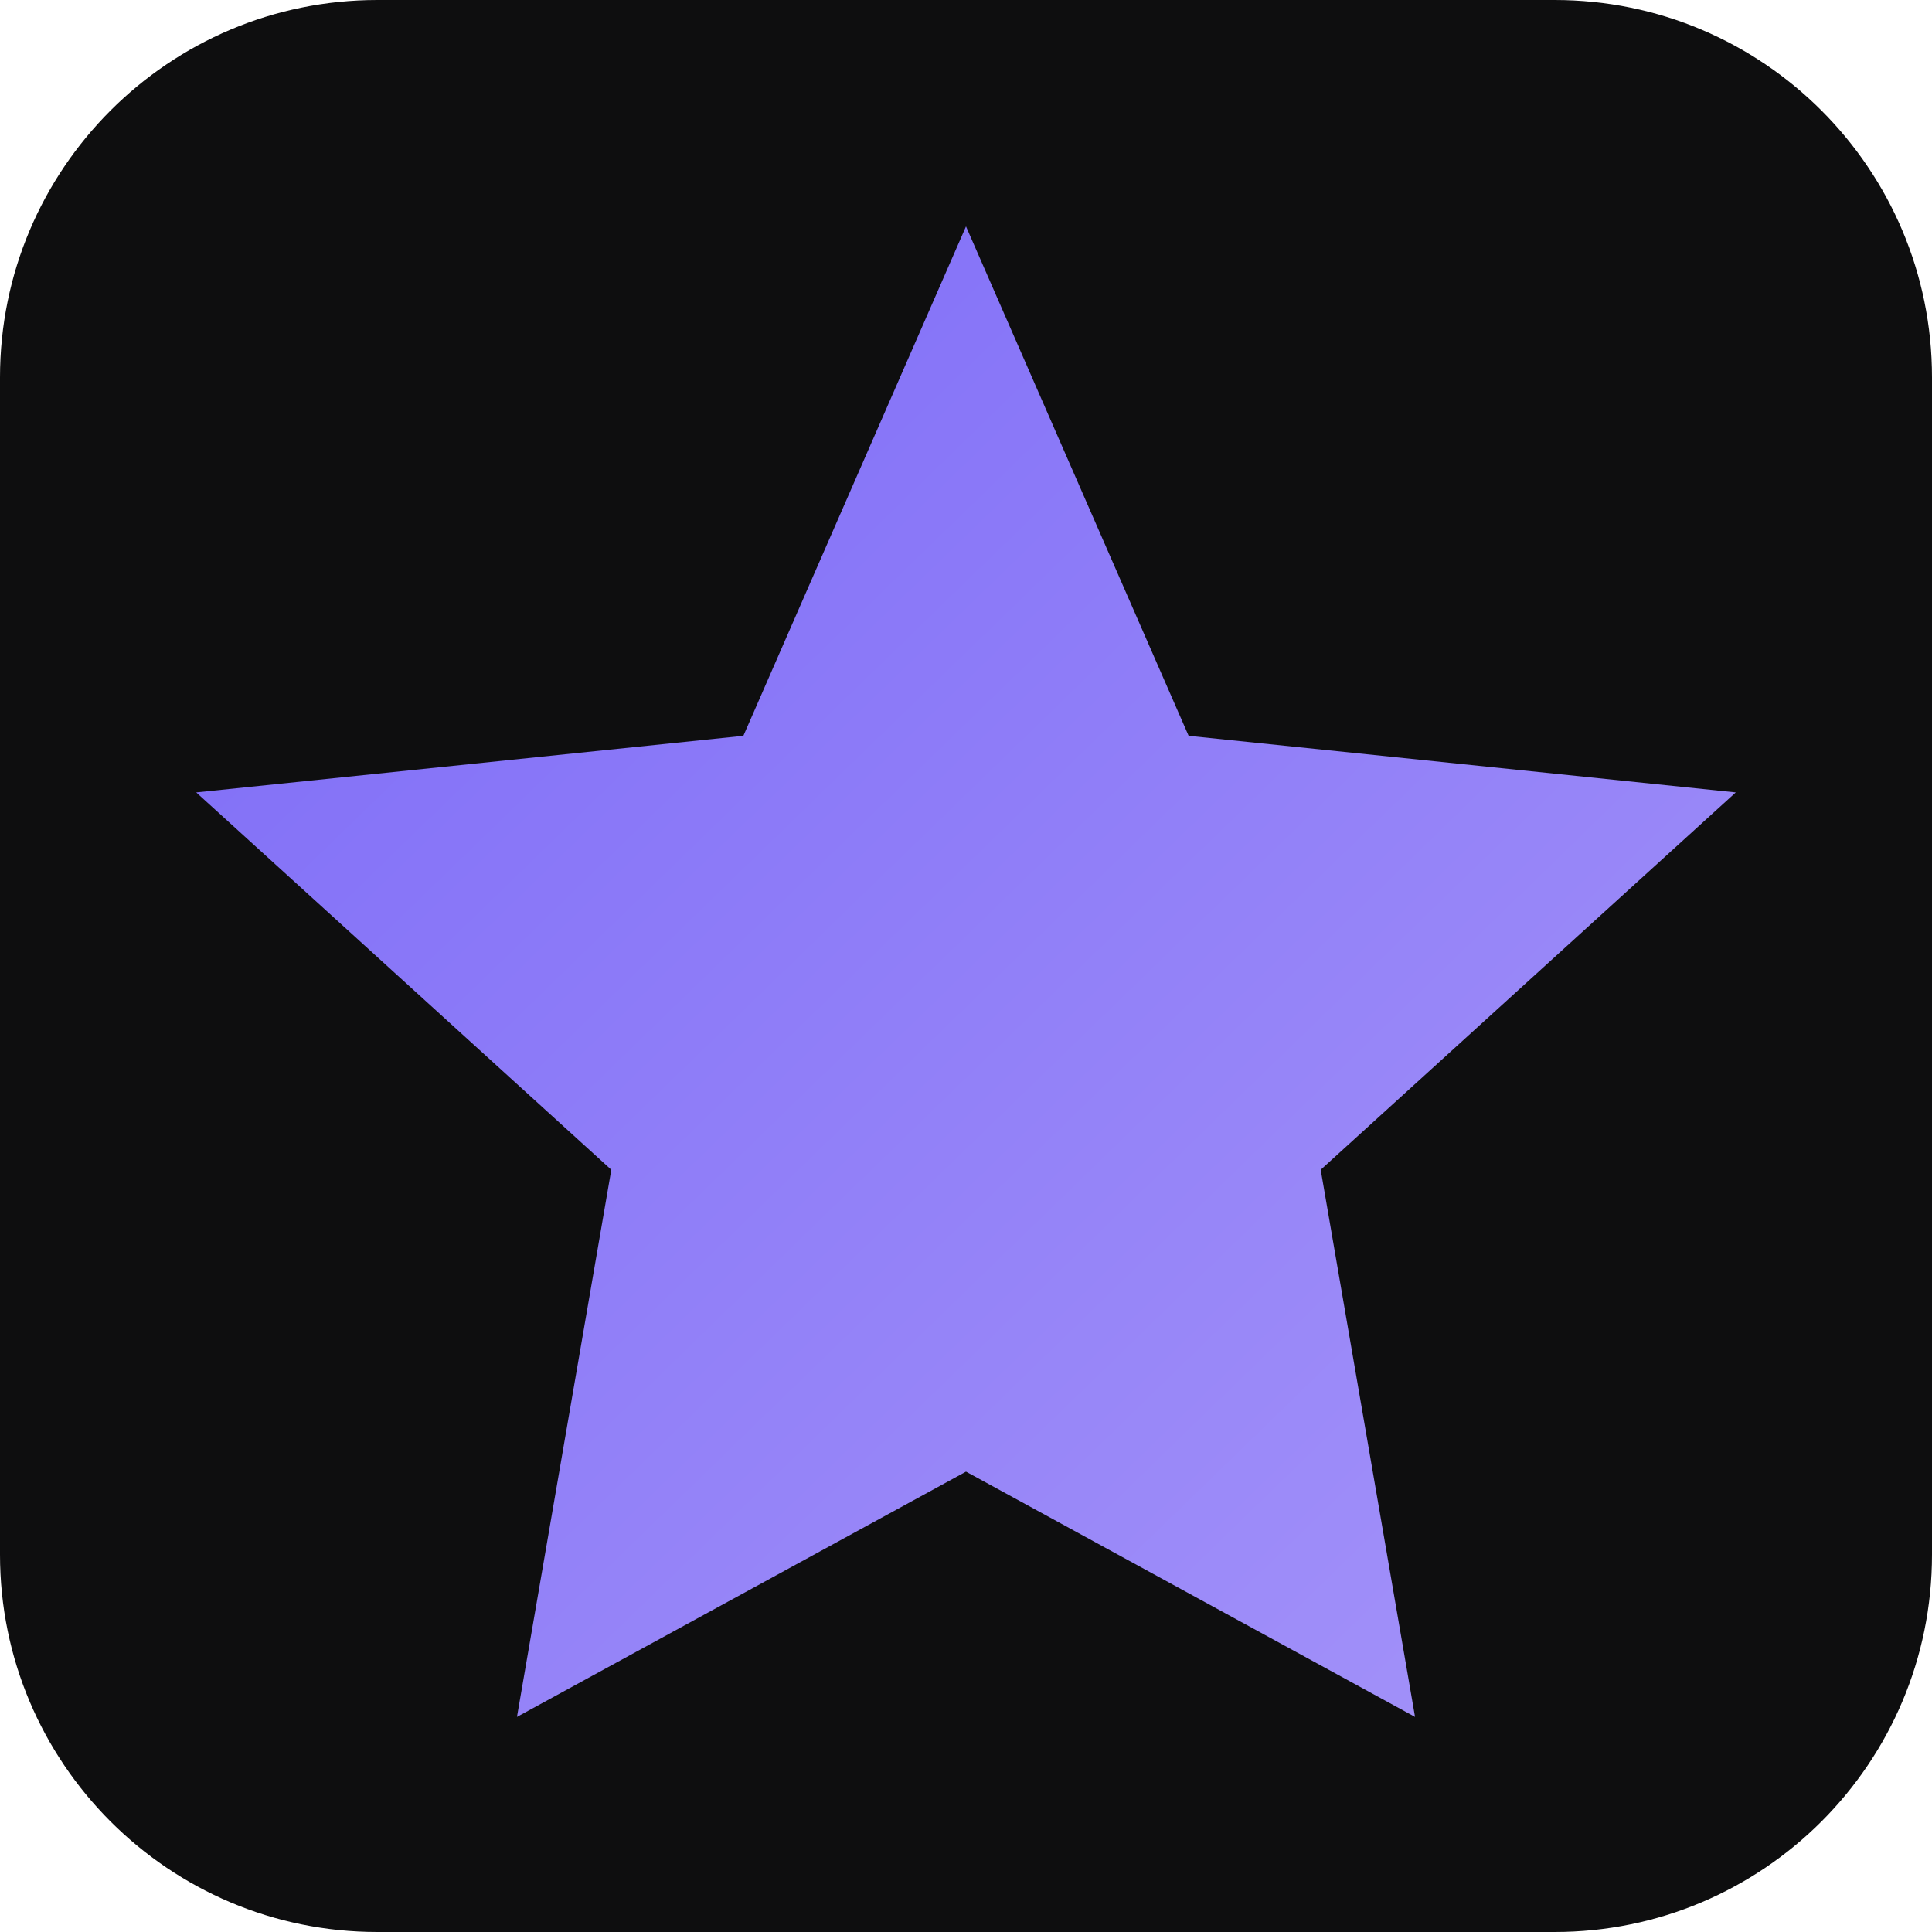
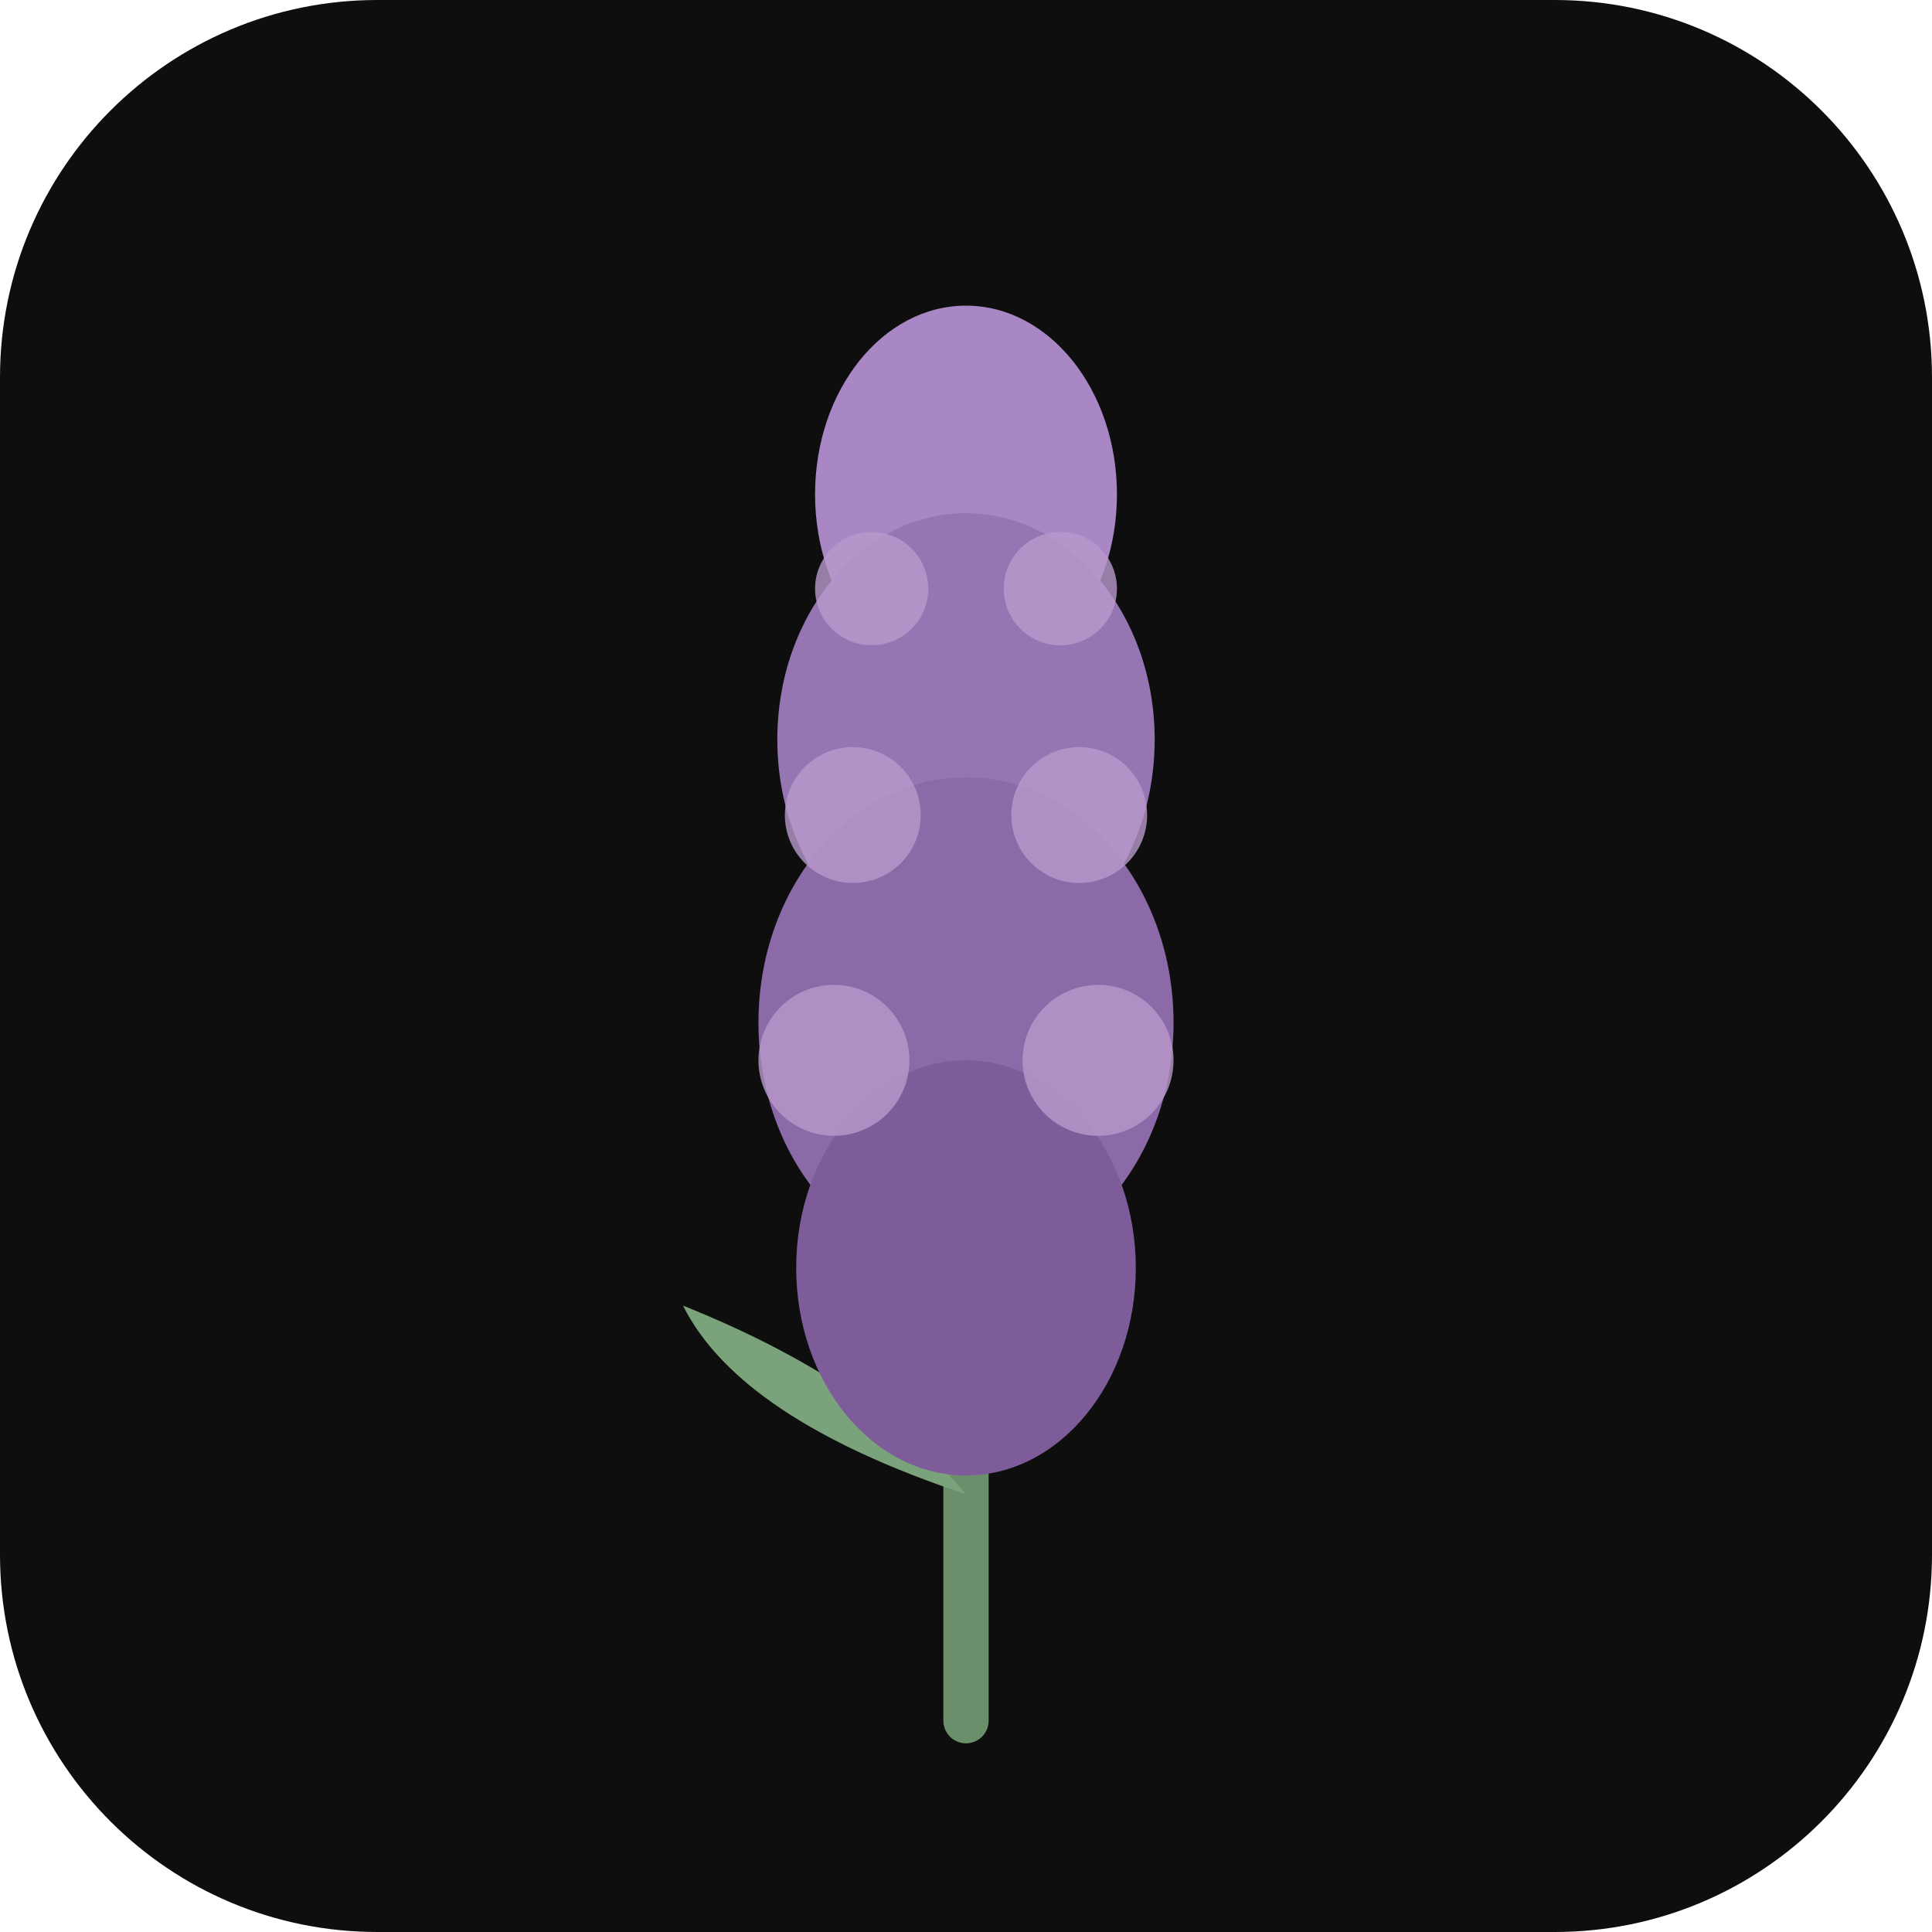
<svg xmlns="http://www.w3.org/2000/svg" viewBox="0 0 512 512">
-   <defs>
-     <linearGradient id="grad" x1="0%" y1="0%" x2="100%" y2="100%">
-       <stop offset="0%" style="stop-color:#7c6af7" />
-       <stop offset="100%" style="stop-color:#a594f9" />
-     </linearGradient>
-   </defs>
  <rect width="512" height="512" rx="100" fill="#0e0e0f" />
-   <polygon points="256,60 315,195 460,210 350,310 375,455 256,390 137,455 162,310 52,210 197,195" fill="url(#grad)" />
+   <g transform="translate(256, 256)">
+     <path d="M0 200 L0 25" stroke="#6b8e6b" stroke-width="12" stroke-linecap="round" fill="none" />
+     <path d="M0 140 Q-60 120 -75 90 Q-25 110 0 140" fill="#7ba37b" />
+     <ellipse cx="0" cy="-125" rx="40" ry="50" fill="#a987c5" />
+     <ellipse cx="0" cy="-60" rx="50" ry="60" fill="#9676b2" />
+     <ellipse cx="0" cy="15" rx="55" ry="65" fill="#8b6aa7" />
+     <ellipse cx="0" cy="80" rx="45" ry="55" fill="#7d5c99" />
+     <circle cx="-25" cy="-100" r="15" fill="#b99acc" opacity="0.8" />
+     <circle cx="25" cy="-100" r="15" fill="#b99acc" opacity="0.8" />
+     <circle cx="-30" cy="-40" r="18" fill="#b99acc" opacity="0.8" />
+     <circle cx="30" cy="-40" r="18" fill="#b99acc" opacity="0.8" />
+     <circle cx="-35" cy="25" r="20" fill="#b99acc" opacity="0.8" />
+     <circle cx="35" cy="25" r="20" fill="#b99acc" opacity="0.8" />
+   </g>
</svg>
